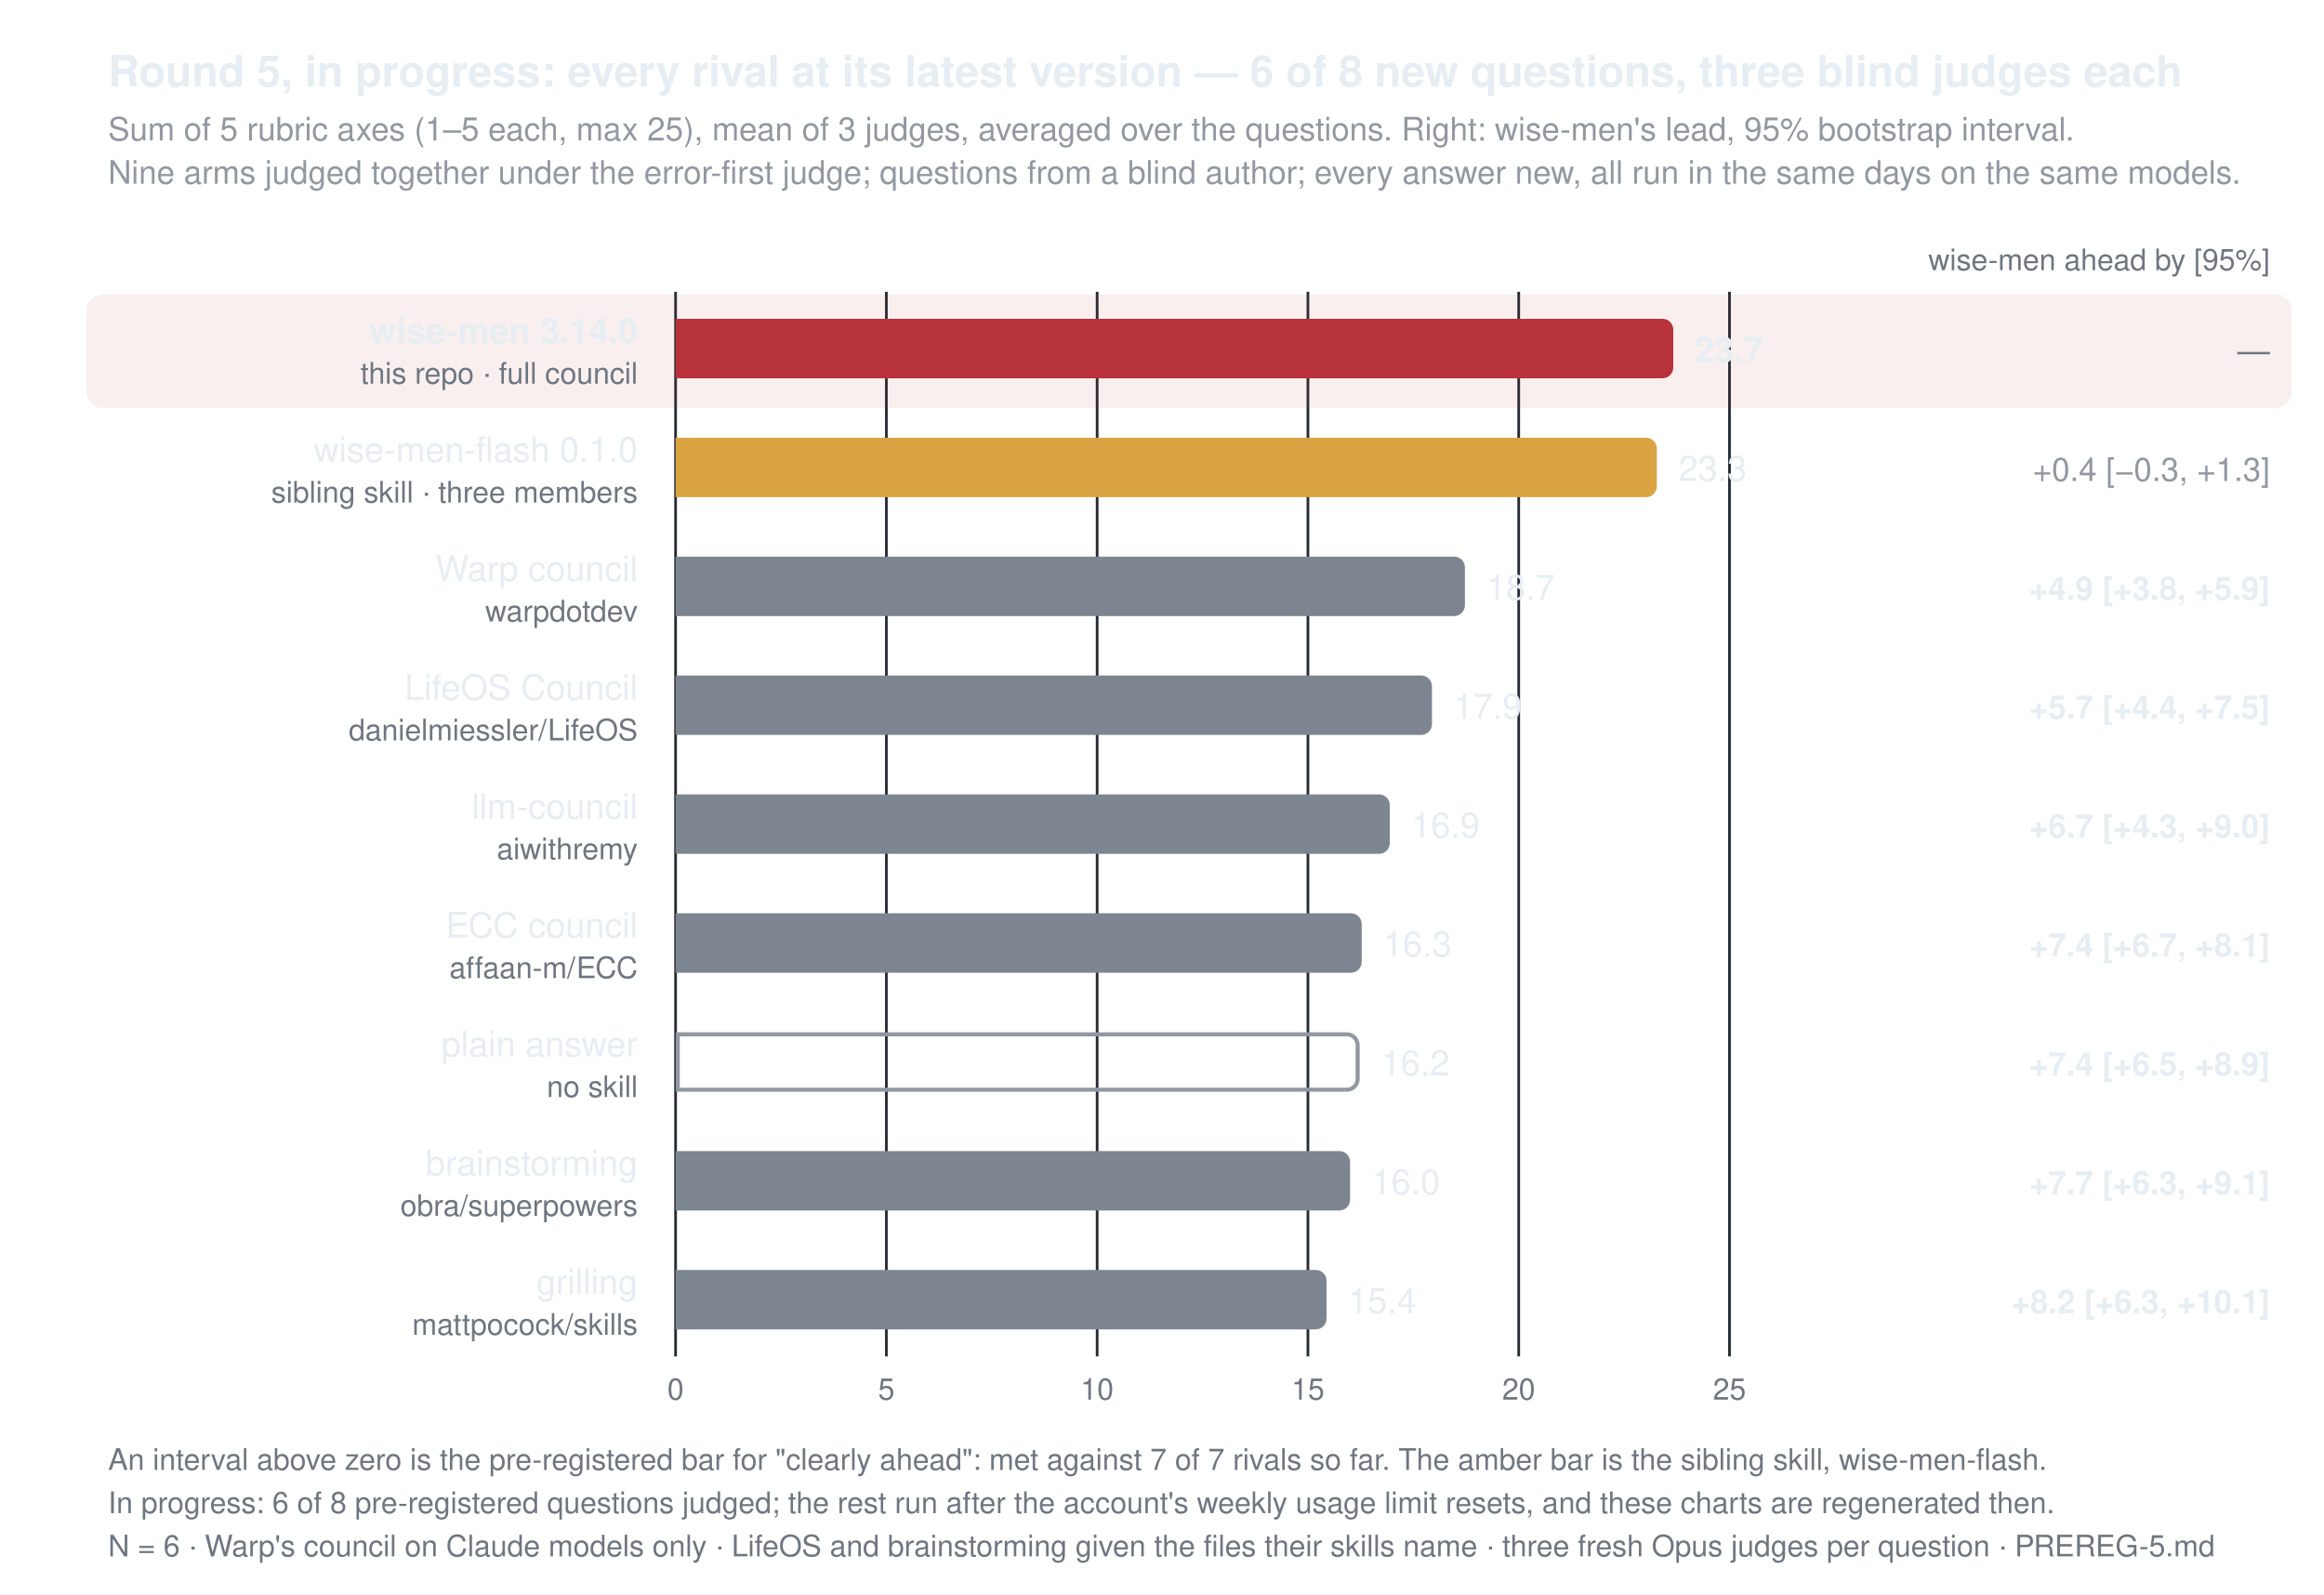
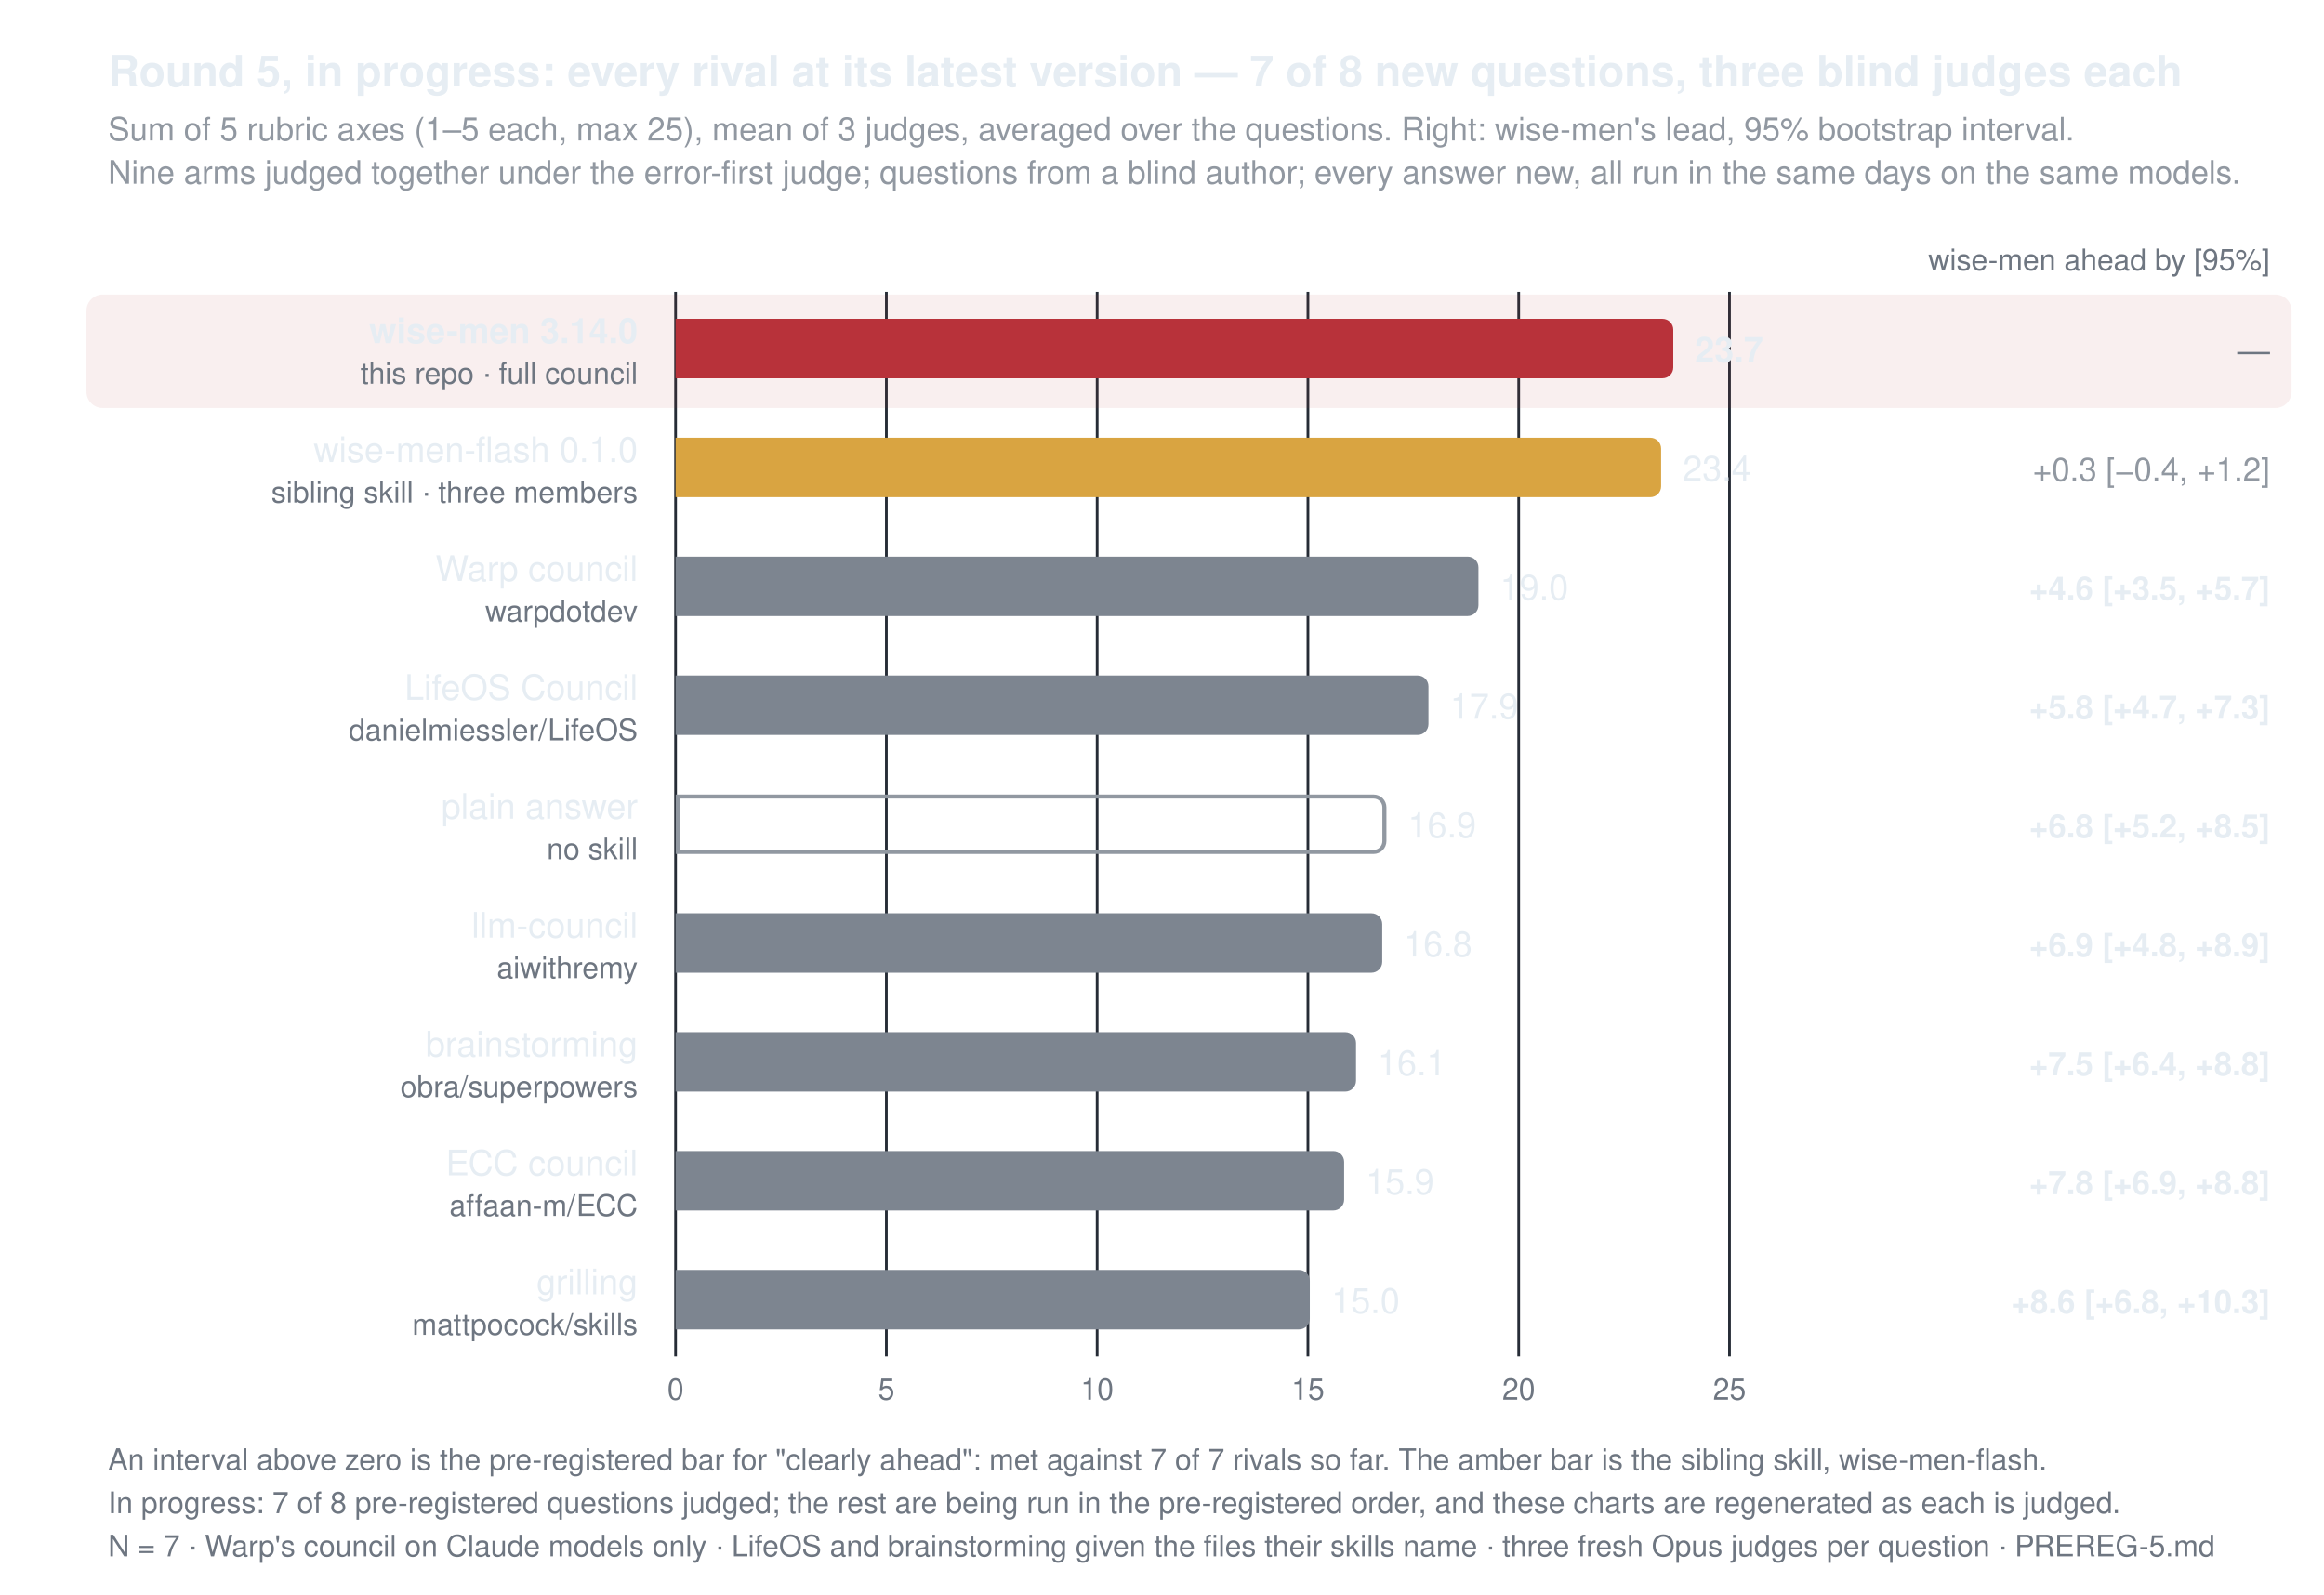
<svg xmlns="http://www.w3.org/2000/svg" viewBox="0 0 860 590" width="860" font-family="-apple-system, BlinkMacSystemFont, 'Segoe UI', Helvetica, Arial, sans-serif">
-   <text x="40" y="32" font-size="16" font-weight="600" fill="#e6edf3" text-anchor="start">Round 5, in progress: every rival at its latest version — 6 of 8 new questions, three blind judges each</text>
+   <text x="40" y="32" font-size="16" font-weight="600" fill="#e6edf3" text-anchor="start">Round 5, in progress: every rival at its latest version — 7 of 8 new questions, three blind judges each</text>
  <text x="40" y="52" font-size="12" font-weight="400" fill="#9198a1" text-anchor="start">Sum of 5 rubric axes (1–5 each, max 25), mean of 3 judges, averaged over the questions. Right: wise-men's lead, 95% bootstrap interval.</text>
  <text x="40" y="68" font-size="12" font-weight="400" fill="#9198a1" text-anchor="start">Nine arms judged together under the error-first judge; questions from a blind author; every answer new, all run in the same days on the same models.</text>
  <text x="840" y="100" font-size="11" font-weight="400" fill="#6e7681" text-anchor="end">wise-men ahead by [95%]</text>
  <line x1="250" y1="108" x2="250" y2="502" stroke="#262c36" stroke-width="1" />
  <text x="250" y="518" font-size="11" font-weight="400" fill="#6e7681" text-anchor="middle">0</text>
  <line x1="328" y1="108" x2="328" y2="502" stroke="#262c36" stroke-width="1" />
  <text x="328" y="518" font-size="11" font-weight="400" fill="#6e7681" text-anchor="middle">5</text>
  <line x1="406" y1="108" x2="406" y2="502" stroke="#262c36" stroke-width="1" />
  <text x="406" y="518" font-size="11" font-weight="400" fill="#6e7681" text-anchor="middle">10</text>
  <line x1="484" y1="108" x2="484" y2="502" stroke="#262c36" stroke-width="1" />
  <text x="484" y="518" font-size="11" font-weight="400" fill="#6e7681" text-anchor="middle">15</text>
  <line x1="562" y1="108" x2="562" y2="502" stroke="#262c36" stroke-width="1" />
  <text x="562" y="518" font-size="11" font-weight="400" fill="#6e7681" text-anchor="middle">20</text>
  <line x1="640" y1="108" x2="640" y2="502" stroke="#262c36" stroke-width="1" />
  <text x="640" y="518" font-size="11" font-weight="400" fill="#6e7681" text-anchor="middle">25</text>
  <rect x="32" y="109" width="816" height="42" rx="6" fill="#b8323a" fill-opacity="0.08" />
  <text x="236" y="127" font-size="13" font-weight="700" fill="#e6edf3" text-anchor="end">wise-men 3.14.0</text>
  <text x="236" y="142" font-size="11" font-weight="400" fill="#6e7681" text-anchor="end">this repo · full council</text>
  <path d="M250,118h365.2a4,4 0 0 1 4,4v14a4,4 0 0 1 -4,4h-365.2z" fill="#b8323a" />
  <text x="627.2" y="134" font-size="13" font-weight="700" fill="#e6edf3" text-anchor="start">23.7</text>
  <text x="840" y="134" font-size="12" font-weight="400" fill="#6e7681" text-anchor="end">—</text>
  <text x="236" y="171" font-size="13" font-weight="500" fill="#e6edf3" text-anchor="end">wise-men-flash 0.1.0</text>
  <text x="236" y="186" font-size="11" font-weight="400" fill="#6e7681" text-anchor="end">sibling skill · three members</text>
-   <path d="M250,162h359.1a4,4 0 0 1 4,4v14a4,4 0 0 1 -4,4h-359.1z" fill="#d9a441" />
-   <text x="621.1" y="178" font-size="13" font-weight="500" fill="#e6edf3" text-anchor="start">23.3</text>
-   <text x="840" y="178" font-size="12" font-weight="400" fill="#9198a1" text-anchor="end">+0.4  [−0.3, +1.3]</text>
+   <path d="M250,162h360.7a4,4 0 0 1 4,4v14a4,4 0 0 1 -4,4h-360.7z" fill="#d9a441" />
+   <text x="622.7" y="178" font-size="13" font-weight="500" fill="#e6edf3" text-anchor="start">23.4</text>
+   <text x="840" y="178" font-size="12" font-weight="400" fill="#9198a1" text-anchor="end">+0.3  [−0.4, +1.2]</text>
  <text x="236" y="215" font-size="13" font-weight="500" fill="#e6edf3" text-anchor="end">Warp council</text>
  <text x="236" y="230" font-size="11" font-weight="400" fill="#6e7681" text-anchor="end">warpdotdev</text>
-   <path d="M250,206h288.1a4,4 0 0 1 4,4v14a4,4 0 0 1 -4,4h-288.1z" fill="#7d8590" />
-   <text x="550.1" y="222" font-size="13" font-weight="500" fill="#e6edf3" text-anchor="start">18.7</text>
-   <text x="840" y="222" font-size="12" font-weight="600" fill="#e6edf3" text-anchor="end">+4.9  [+3.8, +5.9]</text>
+   <path d="M250,206h293.1a4,4 0 0 1 4,4v14a4,4 0 0 1 -4,4h-293.1z" fill="#7d8590" />
+   <text x="555.1" y="222" font-size="13" font-weight="500" fill="#e6edf3" text-anchor="start">19.0</text>
+   <text x="840" y="222" font-size="12" font-weight="600" fill="#e6edf3" text-anchor="end">+4.6  [+3.5, +5.7]</text>
  <text x="236" y="259" font-size="13" font-weight="500" fill="#e6edf3" text-anchor="end">LifeOS Council</text>
  <text x="236" y="274" font-size="11" font-weight="400" fill="#6e7681" text-anchor="end">danielmiessler/LifeOS</text>
-   <path d="M250,250h275.9a4,4 0 0 1 4,4v14a4,4 0 0 1 -4,4h-275.9z" fill="#7d8590" />
-   <text x="537.9" y="266" font-size="13" font-weight="500" fill="#e6edf3" text-anchor="start">17.9</text>
-   <text x="840" y="266" font-size="12" font-weight="600" fill="#e6edf3" text-anchor="end">+5.7  [+4.4, +7.5]</text>
-   <text x="236" y="303" font-size="13" font-weight="500" fill="#e6edf3" text-anchor="end">llm-council</text>
-   <text x="236" y="318" font-size="11" font-weight="400" fill="#6e7681" text-anchor="end">aiwithremy</text>
-   <path d="M250,294h260.3a4,4 0 0 1 4,4v14a4,4 0 0 1 -4,4h-260.3z" fill="#7d8590" />
-   <text x="522.3" y="310" font-size="13" font-weight="500" fill="#e6edf3" text-anchor="start">16.9</text>
-   <text x="840" y="310" font-size="12" font-weight="600" fill="#e6edf3" text-anchor="end">+6.7  [+4.3, +9.0]</text>
-   <text x="236" y="347" font-size="13" font-weight="500" fill="#e6edf3" text-anchor="end">ECC council</text>
-   <text x="236" y="362" font-size="11" font-weight="400" fill="#6e7681" text-anchor="end">affaan-m/ECC</text>
-   <path d="M250,338h249.9a4,4 0 0 1 4,4v14a4,4 0 0 1 -4,4h-249.9z" fill="#7d8590" />
-   <text x="511.9" y="354" font-size="13" font-weight="500" fill="#e6edf3" text-anchor="start">16.3</text>
-   <text x="840" y="354" font-size="12" font-weight="600" fill="#e6edf3" text-anchor="end">+7.4  [+6.7, +8.1]</text>
-   <text x="236" y="391" font-size="13" font-weight="500" fill="#e6edf3" text-anchor="end">plain answer</text>
-   <text x="236" y="406" font-size="11" font-weight="400" fill="#6e7681" text-anchor="end">no skill</text>
-   <path d="M250.8,382.8h247.6a4,4 0 0 1 4,4v12.5a4,4 0 0 1 -4,4h-247.6z" fill="none" stroke="#9198a1" stroke-width="1.5" />
-   <text x="511.1" y="398" font-size="13" font-weight="500" fill="#e6edf3" text-anchor="start">16.2</text>
-   <text x="840" y="398" font-size="12" font-weight="600" fill="#e6edf3" text-anchor="end">+7.4  [+6.5, +8.9]</text>
-   <text x="236" y="435" font-size="13" font-weight="500" fill="#e6edf3" text-anchor="end">brainstorming</text>
-   <text x="236" y="450" font-size="11" font-weight="400" fill="#6e7681" text-anchor="end">obra/superpowers</text>
-   <path d="M250,426h245.6a4,4 0 0 1 4,4v14a4,4 0 0 1 -4,4h-245.6z" fill="#7d8590" />
-   <text x="507.6" y="442" font-size="13" font-weight="500" fill="#e6edf3" text-anchor="start">16.0</text>
-   <text x="840" y="442" font-size="12" font-weight="600" fill="#e6edf3" text-anchor="end">+7.7  [+6.3, +9.1]</text>
+   <path d="M250,250h274.6a4,4 0 0 1 4,4v14a4,4 0 0 1 -4,4h-274.6z" fill="#7d8590" />
+   <text x="536.6" y="266" font-size="13" font-weight="500" fill="#e6edf3" text-anchor="start">17.9</text>
+   <text x="840" y="266" font-size="12" font-weight="600" fill="#e6edf3" text-anchor="end">+5.8  [+4.7, +7.3]</text>
+   <text x="236" y="303" font-size="13" font-weight="500" fill="#e6edf3" text-anchor="end">plain answer</text>
+   <text x="236" y="318" font-size="11" font-weight="400" fill="#6e7681" text-anchor="end">no skill</text>
+   <path d="M250.8,294.8h257.5a4,4 0 0 1 4,4v12.5a4,4 0 0 1 -4,4h-257.5z" fill="none" stroke="#9198a1" stroke-width="1.5" />
+   <text x="521" y="310" font-size="13" font-weight="500" fill="#e6edf3" text-anchor="start">16.9</text>
+   <text x="840" y="310" font-size="12" font-weight="600" fill="#e6edf3" text-anchor="end">+6.8  [+5.2, +8.5]</text>
+   <text x="236" y="347" font-size="13" font-weight="500" fill="#e6edf3" text-anchor="end">llm-council</text>
+   <text x="236" y="362" font-size="11" font-weight="400" fill="#6e7681" text-anchor="end">aiwithremy</text>
+   <path d="M250,338h257.5a4,4 0 0 1 4,4v14a4,4 0 0 1 -4,4h-257.5z" fill="#7d8590" />
+   <text x="519.5" y="354" font-size="13" font-weight="500" fill="#e6edf3" text-anchor="start">16.8</text>
+   <text x="840" y="354" font-size="12" font-weight="600" fill="#e6edf3" text-anchor="end">+6.9  [+4.8, +8.9]</text>
+   <text x="236" y="391" font-size="13" font-weight="500" fill="#e6edf3" text-anchor="end">brainstorming</text>
+   <text x="236" y="406" font-size="11" font-weight="400" fill="#6e7681" text-anchor="end">obra/superpowers</text>
+   <path d="M250,382h247.8a4,4 0 0 1 4,4v14a4,4 0 0 1 -4,4h-247.8z" fill="#7d8590" />
+   <text x="509.8" y="398" font-size="13" font-weight="500" fill="#e6edf3" text-anchor="start">16.1</text>
+   <text x="840" y="398" font-size="12" font-weight="600" fill="#e6edf3" text-anchor="end">+7.5  [+6.4, +8.8]</text>
+   <text x="236" y="435" font-size="13" font-weight="500" fill="#e6edf3" text-anchor="end">ECC council</text>
+   <text x="236" y="450" font-size="11" font-weight="400" fill="#6e7681" text-anchor="end">affaan-m/ECC</text>
+   <path d="M250,426h243.4a4,4 0 0 1 4,4v14a4,4 0 0 1 -4,4h-243.4z" fill="#7d8590" />
+   <text x="505.4" y="442" font-size="13" font-weight="500" fill="#e6edf3" text-anchor="start">15.9</text>
+   <text x="840" y="442" font-size="12" font-weight="600" fill="#e6edf3" text-anchor="end">+7.8  [+6.9, +8.8]</text>
  <text x="236" y="479" font-size="13" font-weight="500" fill="#e6edf3" text-anchor="end">grilling</text>
  <text x="236" y="494" font-size="11" font-weight="400" fill="#6e7681" text-anchor="end">mattpocock/skills</text>
-   <path d="M250,470h236.9a4,4 0 0 1 4,4v14a4,4 0 0 1 -4,4h-236.9z" fill="#7d8590" />
-   <text x="498.9" y="486" font-size="13" font-weight="500" fill="#e6edf3" text-anchor="start">15.4</text>
-   <text x="840" y="486" font-size="12" font-weight="600" fill="#e6edf3" text-anchor="end">+8.2  [+6.3, +10.1]</text>
+   <path d="M250,470h230.7a4,4 0 0 1 4,4v14a4,4 0 0 1 -4,4h-230.7z" fill="#7d8590" />
+   <text x="492.7" y="486" font-size="13" font-weight="500" fill="#e6edf3" text-anchor="start">15.0</text>
+   <text x="840" y="486" font-size="12" font-weight="600" fill="#e6edf3" text-anchor="end">+8.6  [+6.8, +10.3]</text>
  <text x="40" y="544" font-size="11" font-weight="400" fill="#6e7681" text-anchor="start">An interval above zero is the pre-registered bar for "clearly ahead": met against 7 of 7 rivals so far. The amber bar is the sibling skill, wise-men-flash.</text>
-   <text x="40" y="560" font-size="11" font-weight="400" fill="#6e7681" text-anchor="start">In progress: 6 of 8 pre-registered questions judged; the rest run after the account's weekly usage limit resets, and these charts are regenerated then.</text>
-   <text x="40" y="576" font-size="11" font-weight="400" fill="#6e7681" text-anchor="start">N = 6 · Warp's council on Claude models only · LifeOS and brainstorming given the files their skills name · three fresh Opus judges per question · PREREG-5.md</text>
+   <text x="40" y="560" font-size="11" font-weight="400" fill="#6e7681" text-anchor="start">In progress: 7 of 8 pre-registered questions judged; the rest are being run in the pre-registered order, and these charts are regenerated as each is judged.</text>
+   <text x="40" y="576" font-size="11" font-weight="400" fill="#6e7681" text-anchor="start">N = 7 · Warp's council on Claude models only · LifeOS and brainstorming given the files their skills name · three fresh Opus judges per question · PREREG-5.md</text>
</svg>
